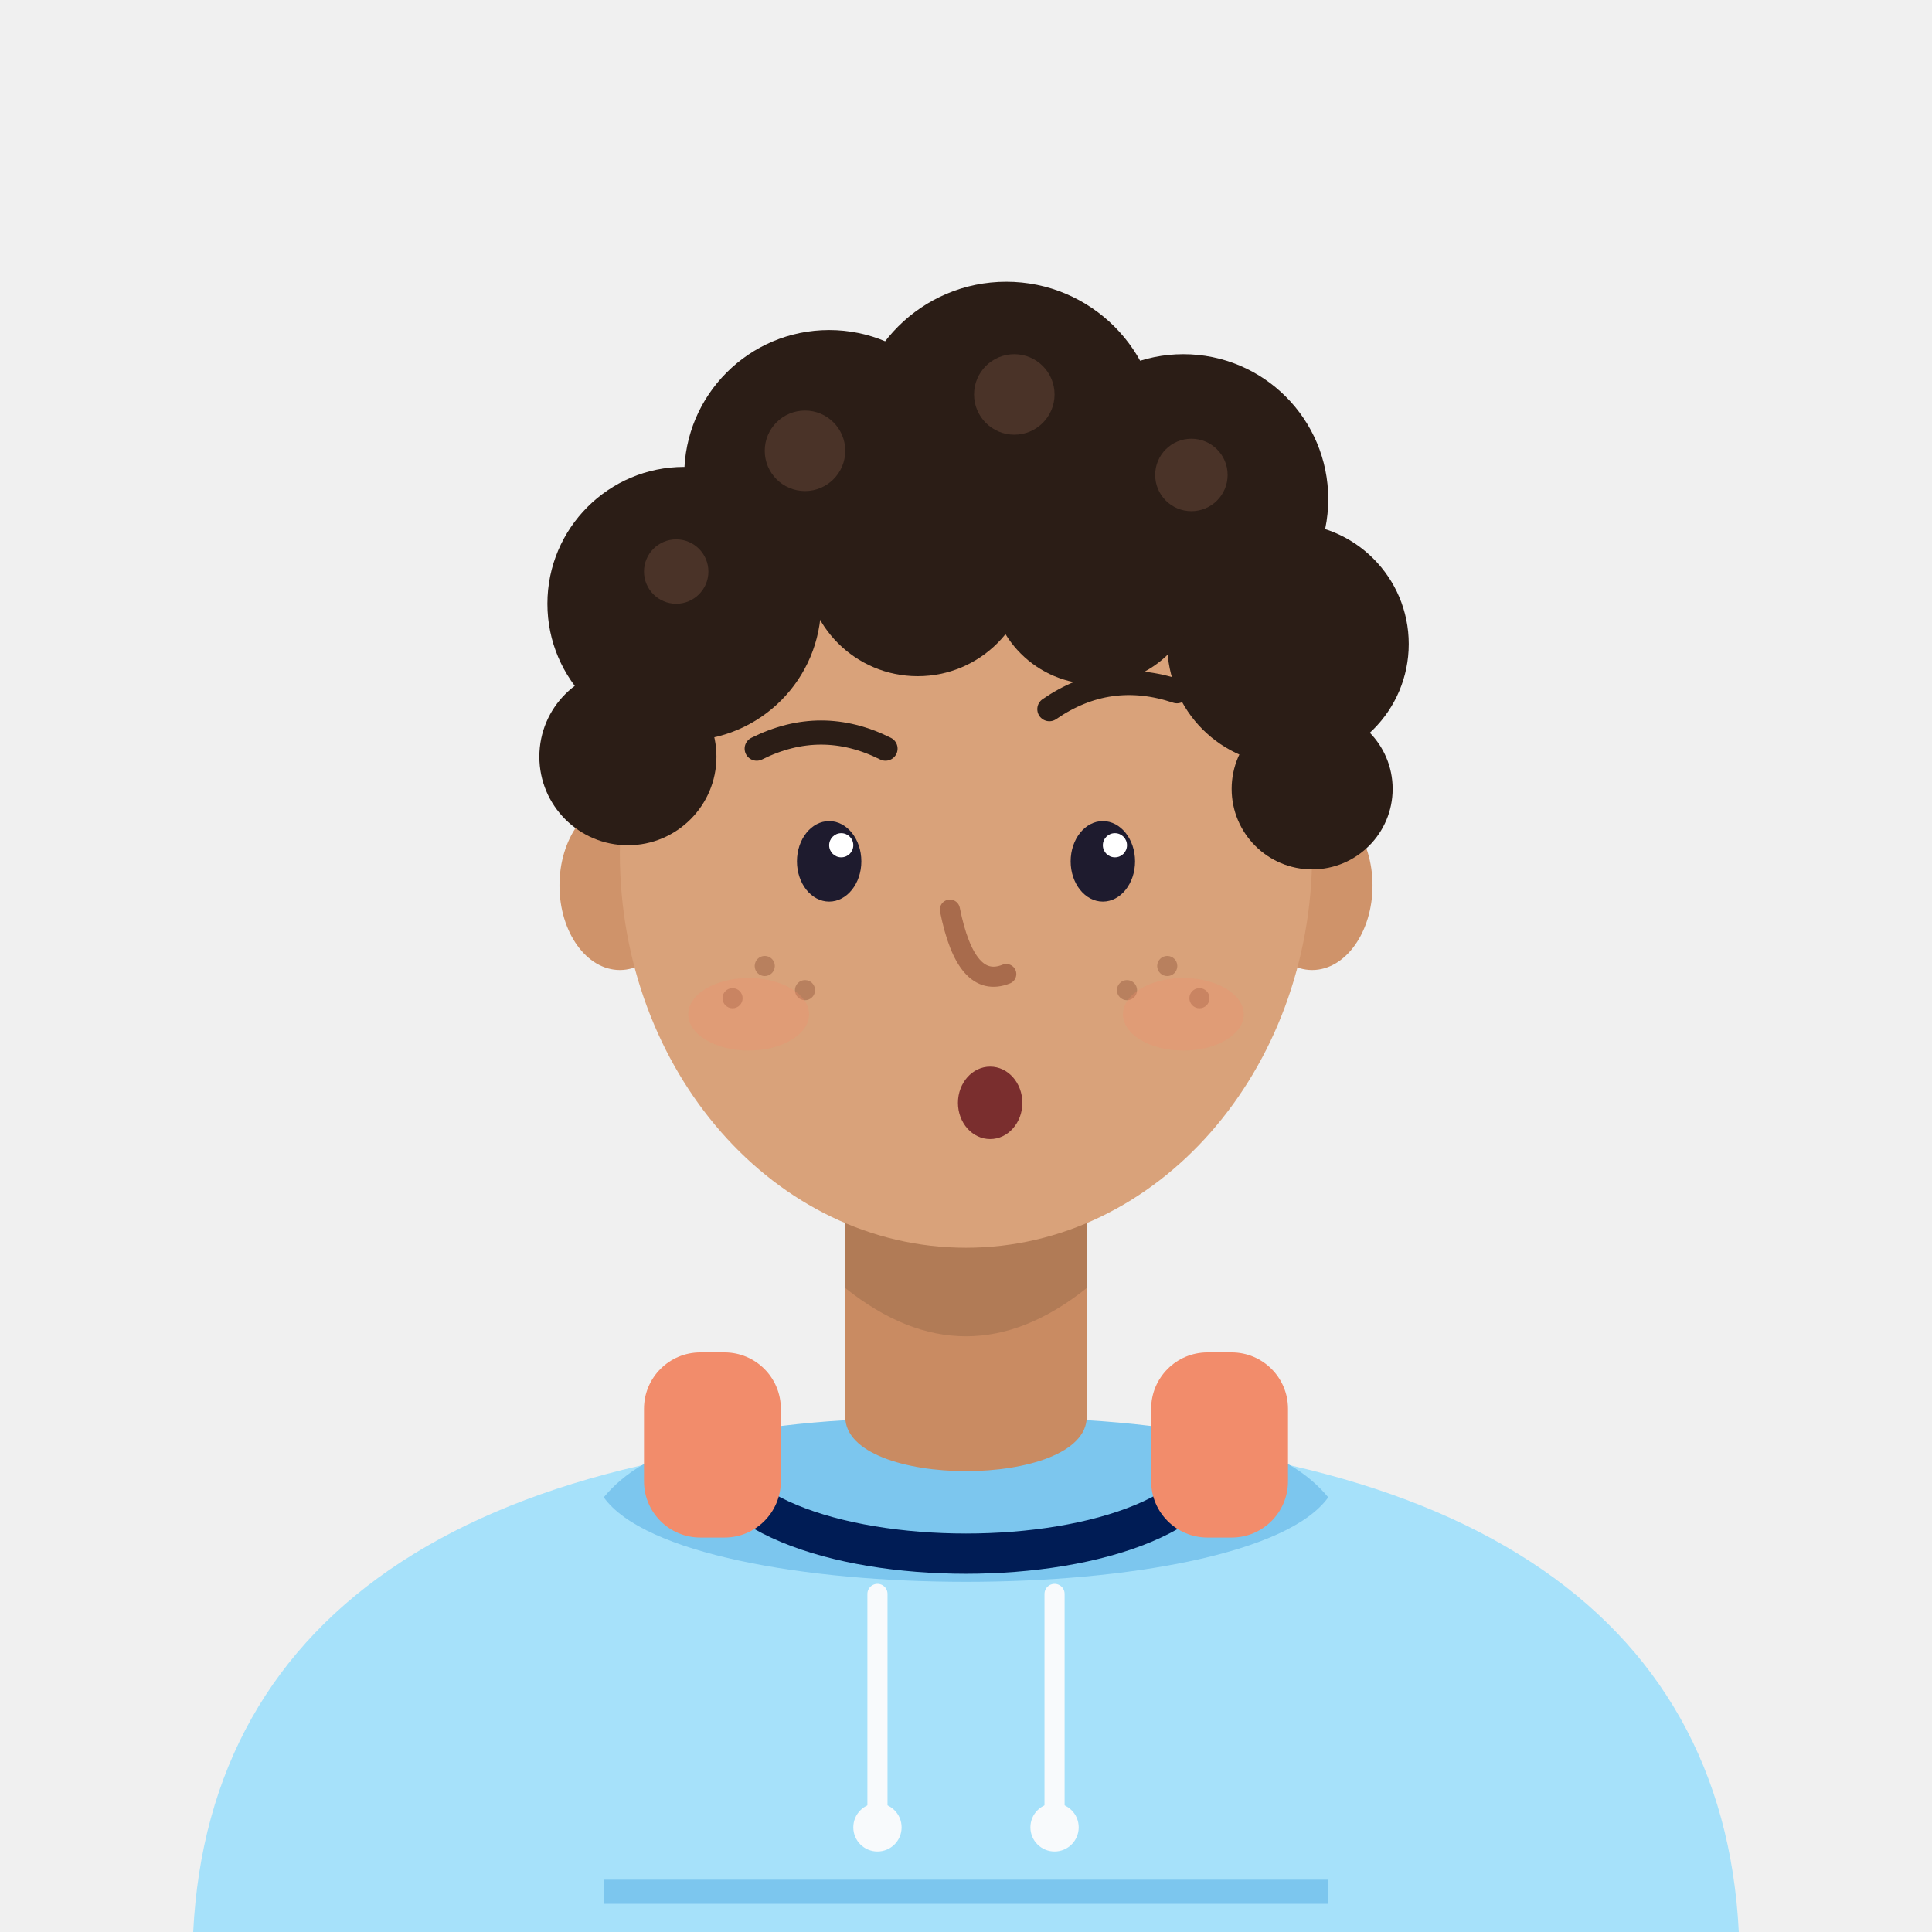
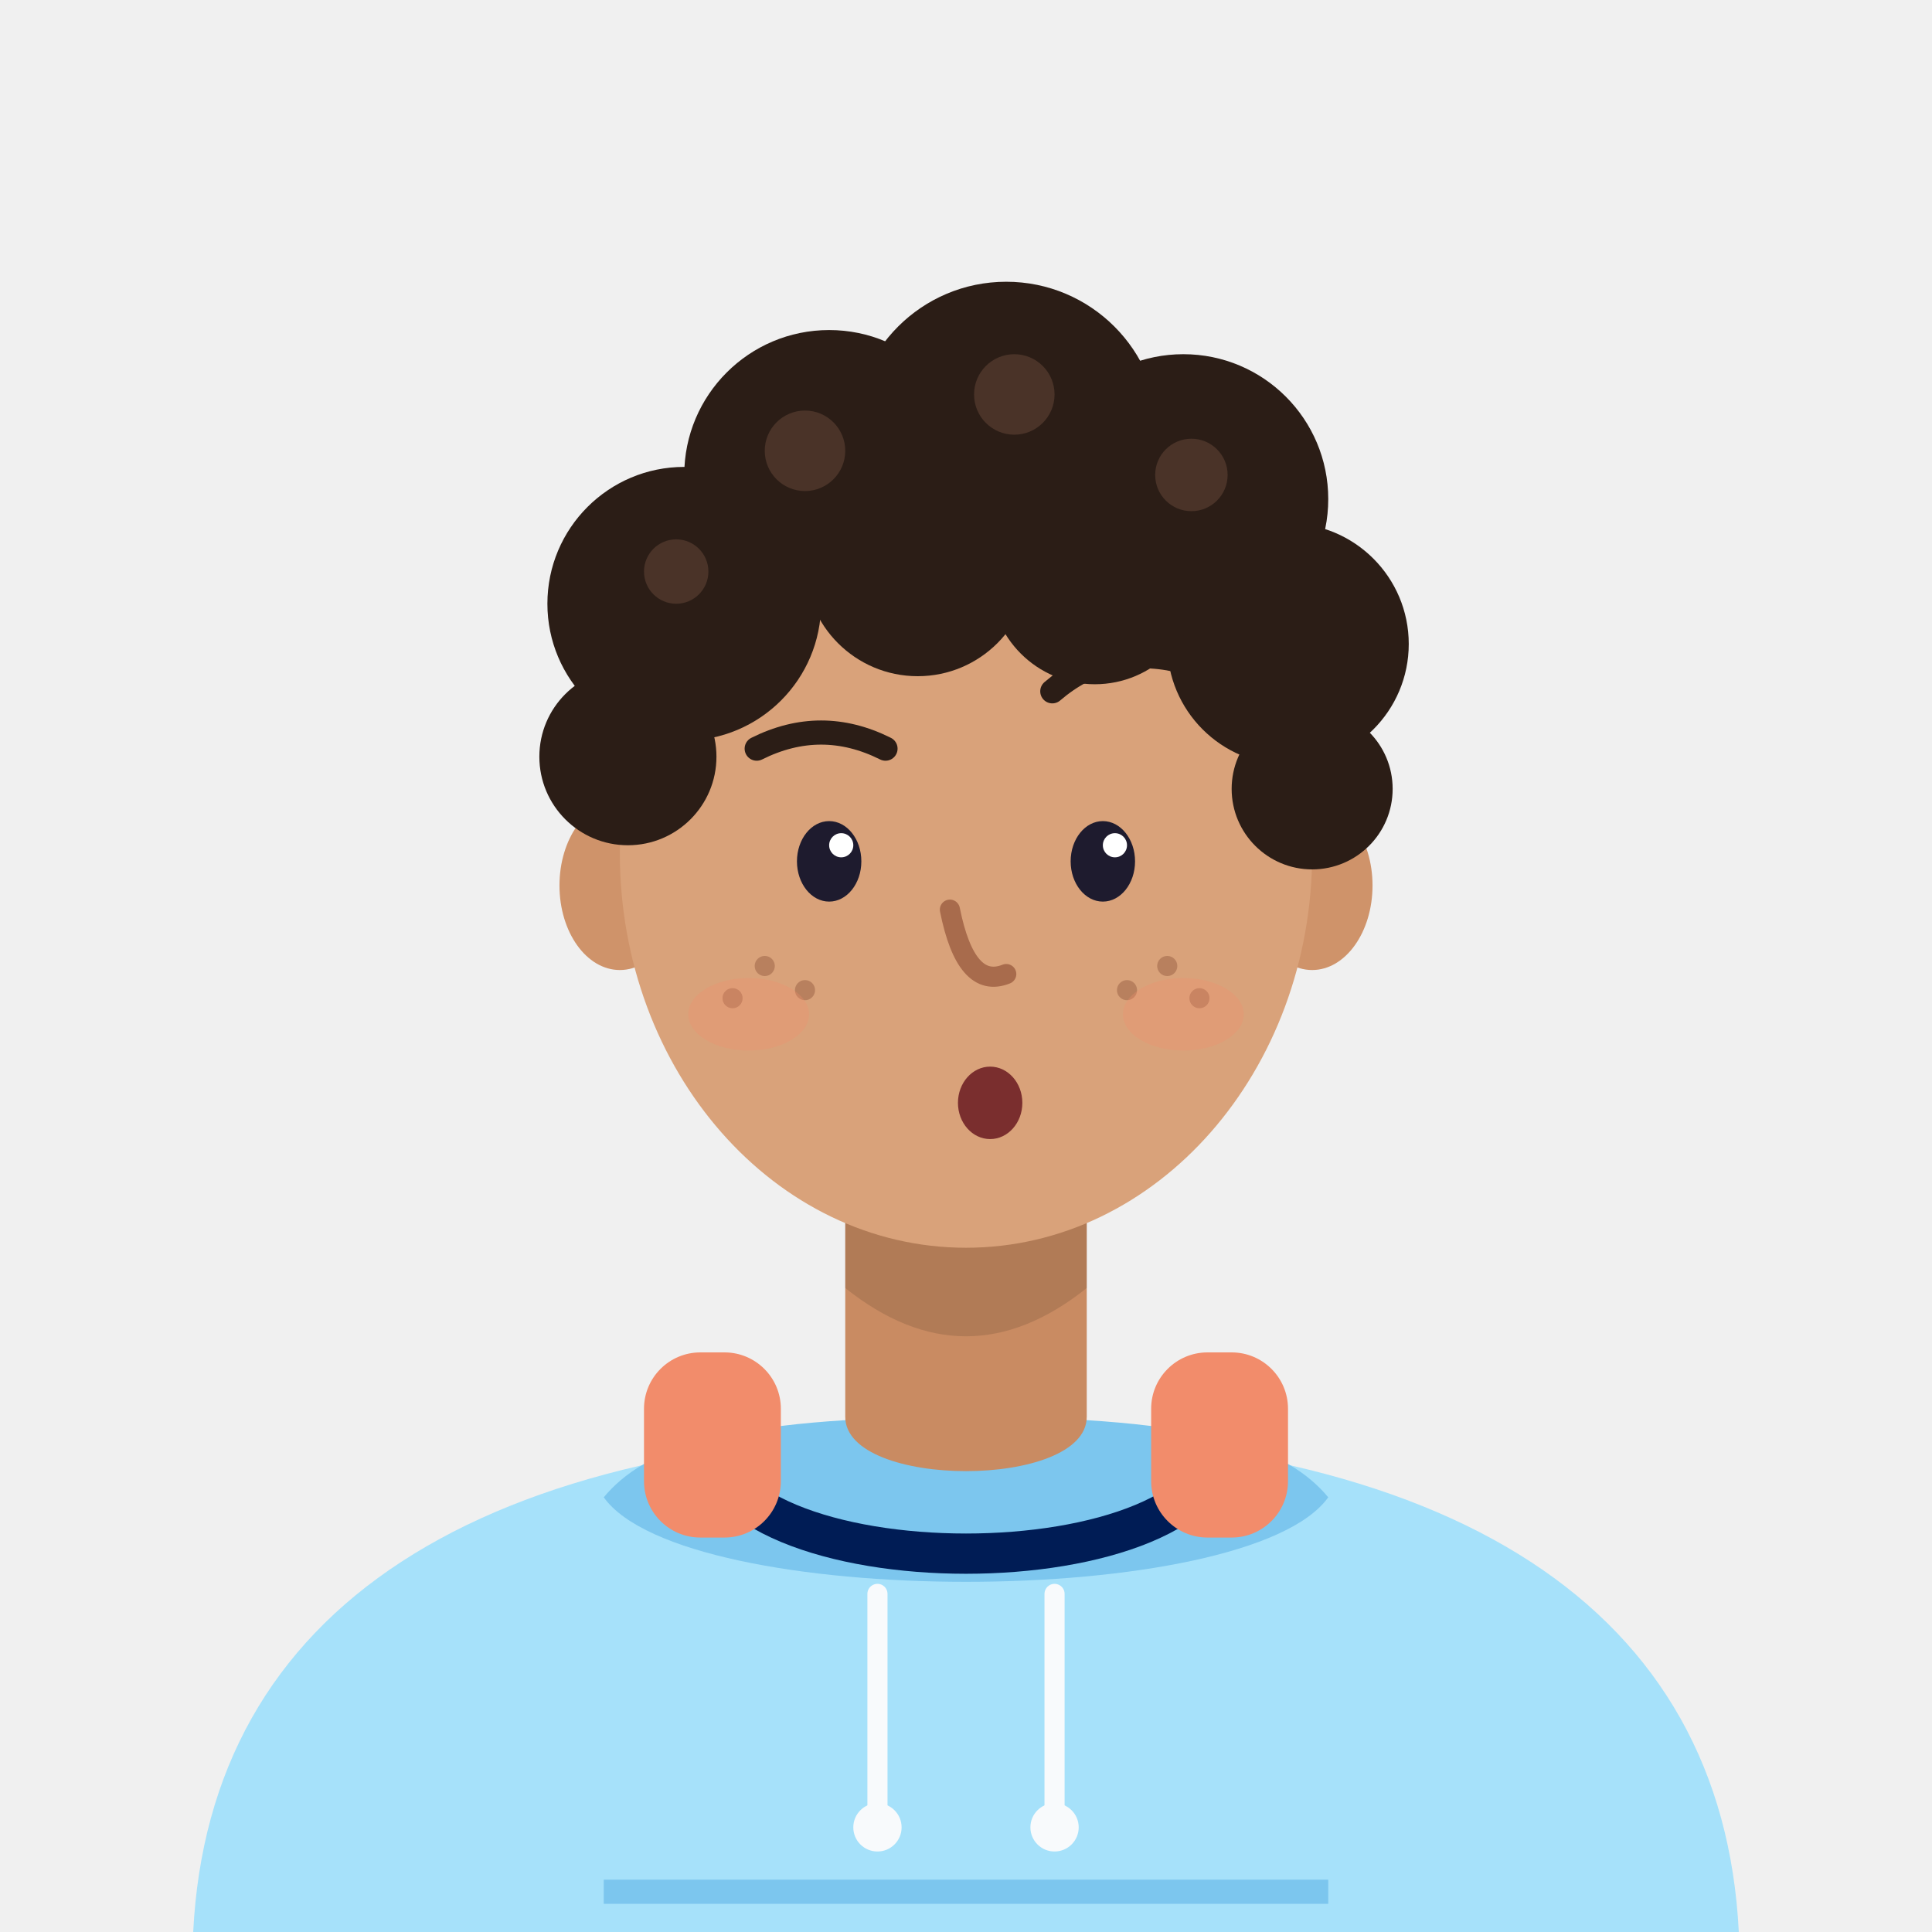
<svg xmlns="http://www.w3.org/2000/svg" viewBox="0 0 480 480">
  <path d="M48 480 C52 400 118 356 240 356 C362 356 428 400 432 480 Z" fill="#A6E1FA" />
  <path d="M150 372 C170 400 310 400 330 372 C320 360 300 352 240 352 C180 352 160 360 150 372 Z" fill="#7CC6EE" />
  <path d="M218 396 V450 M262 396 V450" stroke="#F8FAFC" stroke-width="5" stroke-linecap="round" />
  <circle cx="218" cy="454" r="6" fill="#F8FAFC" />
  <circle cx="262" cy="454" r="6" fill="#F8FAFC" />
  <path d="M150 470 H330" stroke="#7CC6EE" stroke-width="6" />
  <path d="M210 292 H270 V352 C270 370 210 370 210 352 Z" fill="#C98B62" />
  <path d="M210 320 C230 336 250 336 270 320 V296 H210 Z" fill="#000000" opacity="0.12" />
  <path d="M176 356 C176 396 304 396 304 356" fill="none" stroke="#001C55" stroke-width="10" stroke-linecap="round" />
  <rect x="160" y="336" width="34" height="46" rx="14" fill="#F28C6B" />
  <rect x="286" y="336" width="34" height="46" rx="14" fill="#F28C6B" />
  <ellipse cx="154" cy="220" rx="15" ry="21" fill="#CF936A" />
  <ellipse cx="326" cy="220" rx="15" ry="21" fill="#CF936A" />
  <ellipse cx="240" cy="212" rx="86" ry="98" fill="#D9A27A" />
  <g fill="#2B1D16">
    <circle cx="170" cy="150" r="34" />
    <circle cx="206" cy="118" r="36" />
    <circle cx="250" cy="108" r="38" />
    <circle cx="294" cy="124" r="36" />
    <circle cx="320" cy="160" r="30" />
    <circle cx="156" cy="188" r="22" />
    <circle cx="326" cy="196" r="20" />
    <circle cx="228" cy="140" r="28" />
    <circle cx="272" cy="144" r="26" />
  </g>
  <g fill="#4A3328">
    <circle cx="200" cy="112" r="10" />
    <circle cx="252" cy="98" r="10" />
    <circle cx="296" cy="118" r="9" />
    <circle cx="168" cy="142" r="8" />
  </g>
  <path d="M188 186 Q204 178 220 186" stroke="#2B1D16" stroke-width="6" fill="none" stroke-linecap="round" />
-   <path transform="translate(0 -12) rotate(-8 276 182)" d="M260 186 Q276 178 292 186" stroke="#2B1D16" stroke-width="6" fill="none" stroke-linecap="round" />
+   <path transform="translate(0 -18) rotate(-14 276 182)" d="M260 186 Q276 178 292 186" stroke="#2B1D16" stroke-width="6" fill="none" stroke-linecap="round" />
  <ellipse cx="206" cy="214" rx="8" ry="10" fill="#1E1B2E" />
  <ellipse cx="274" cy="214" rx="8" ry="10" fill="#1E1B2E" />
  <circle cx="209" cy="210" r="3" fill="#FFFFFF" />
  <circle cx="277" cy="210" r="3" fill="#FFFFFF" />
  <g fill="#9C6447" opacity="0.55">
    <circle cx="190" cy="240" r="2.5" />
    <circle cx="200" cy="246" r="2.5" />
    <circle cx="182" cy="248" r="2.5" />
    <circle cx="290" cy="240" r="2.5" />
    <circle cx="280" cy="246" r="2.5" />
    <circle cx="298" cy="248" r="2.5" />
  </g>
  <path d="M236 226 Q240 246 250 242" stroke="#A86B4C" stroke-width="5" fill="none" stroke-linecap="round" />
  <ellipse cx="246" cy="274" rx="8" ry="9" fill="#7A2E2E" />
  <ellipse cx="186" cy="252" rx="15" ry="9" fill="#F28C6B" opacity="0.3" />
  <ellipse cx="294" cy="252" rx="15" ry="9" fill="#F28C6B" opacity="0.3" />
</svg>
